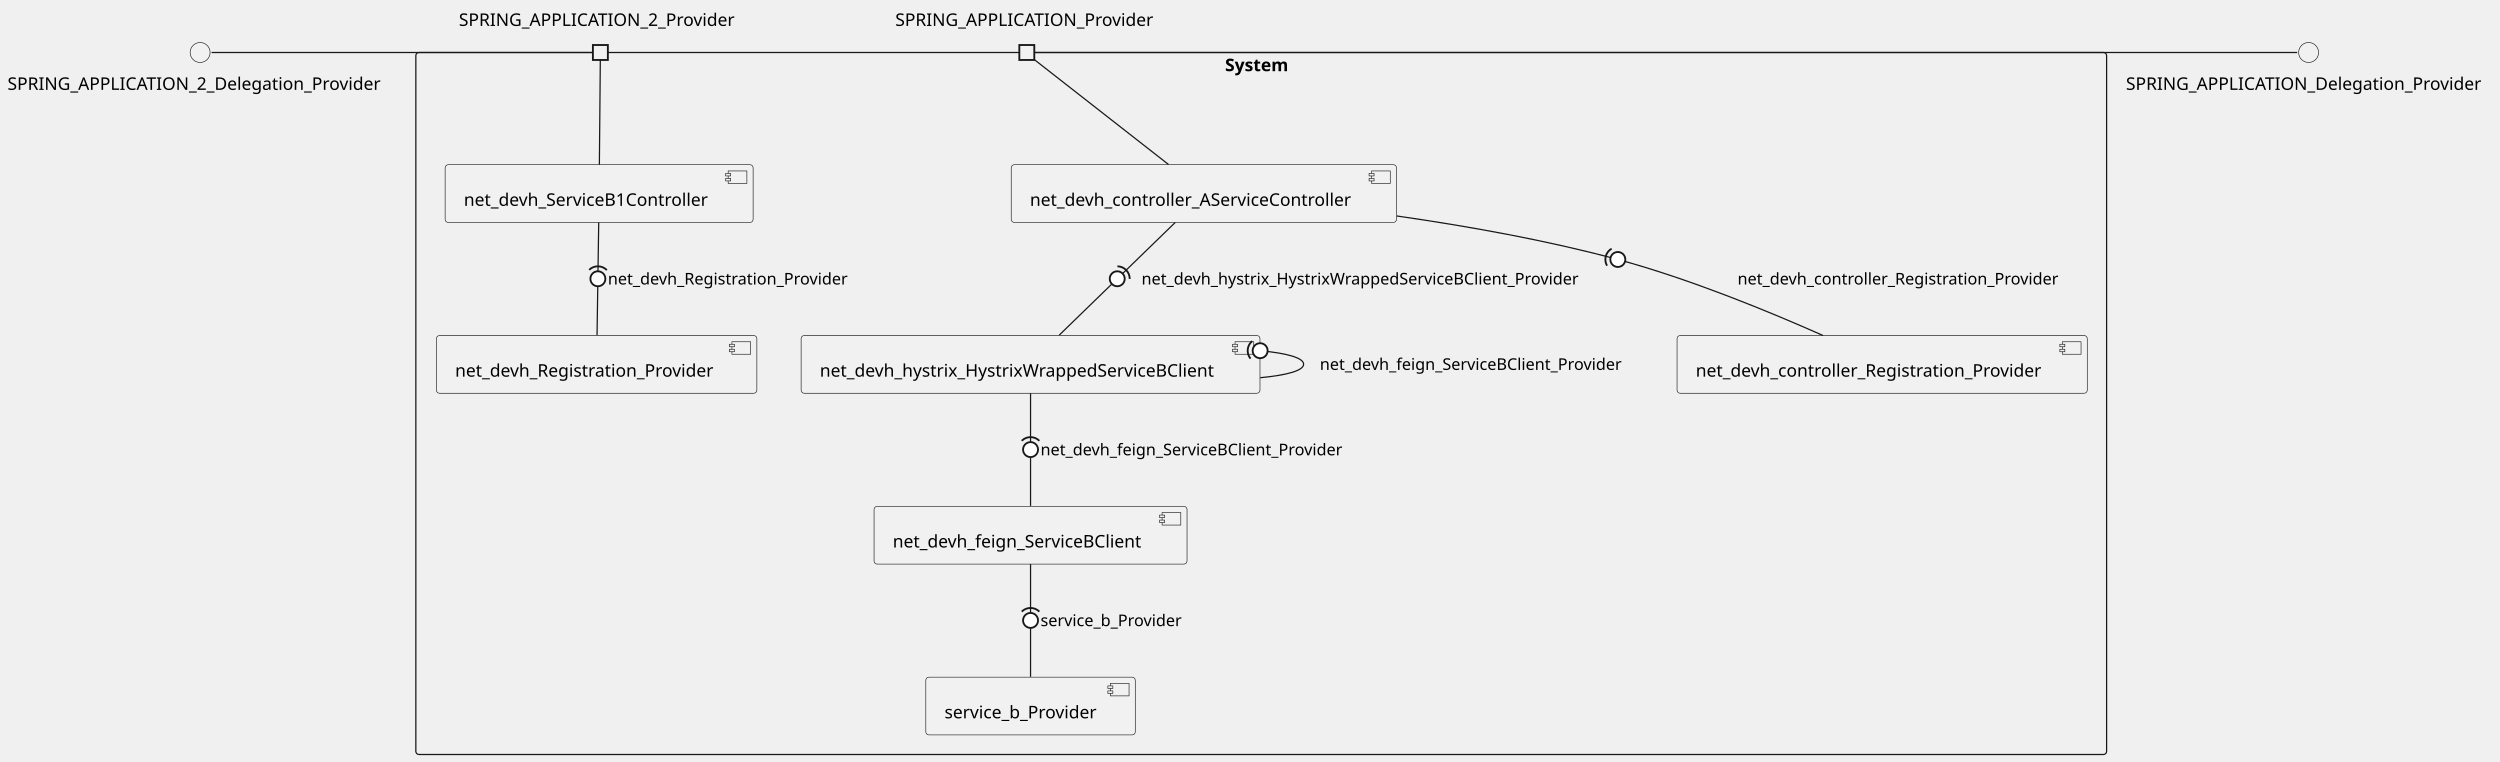
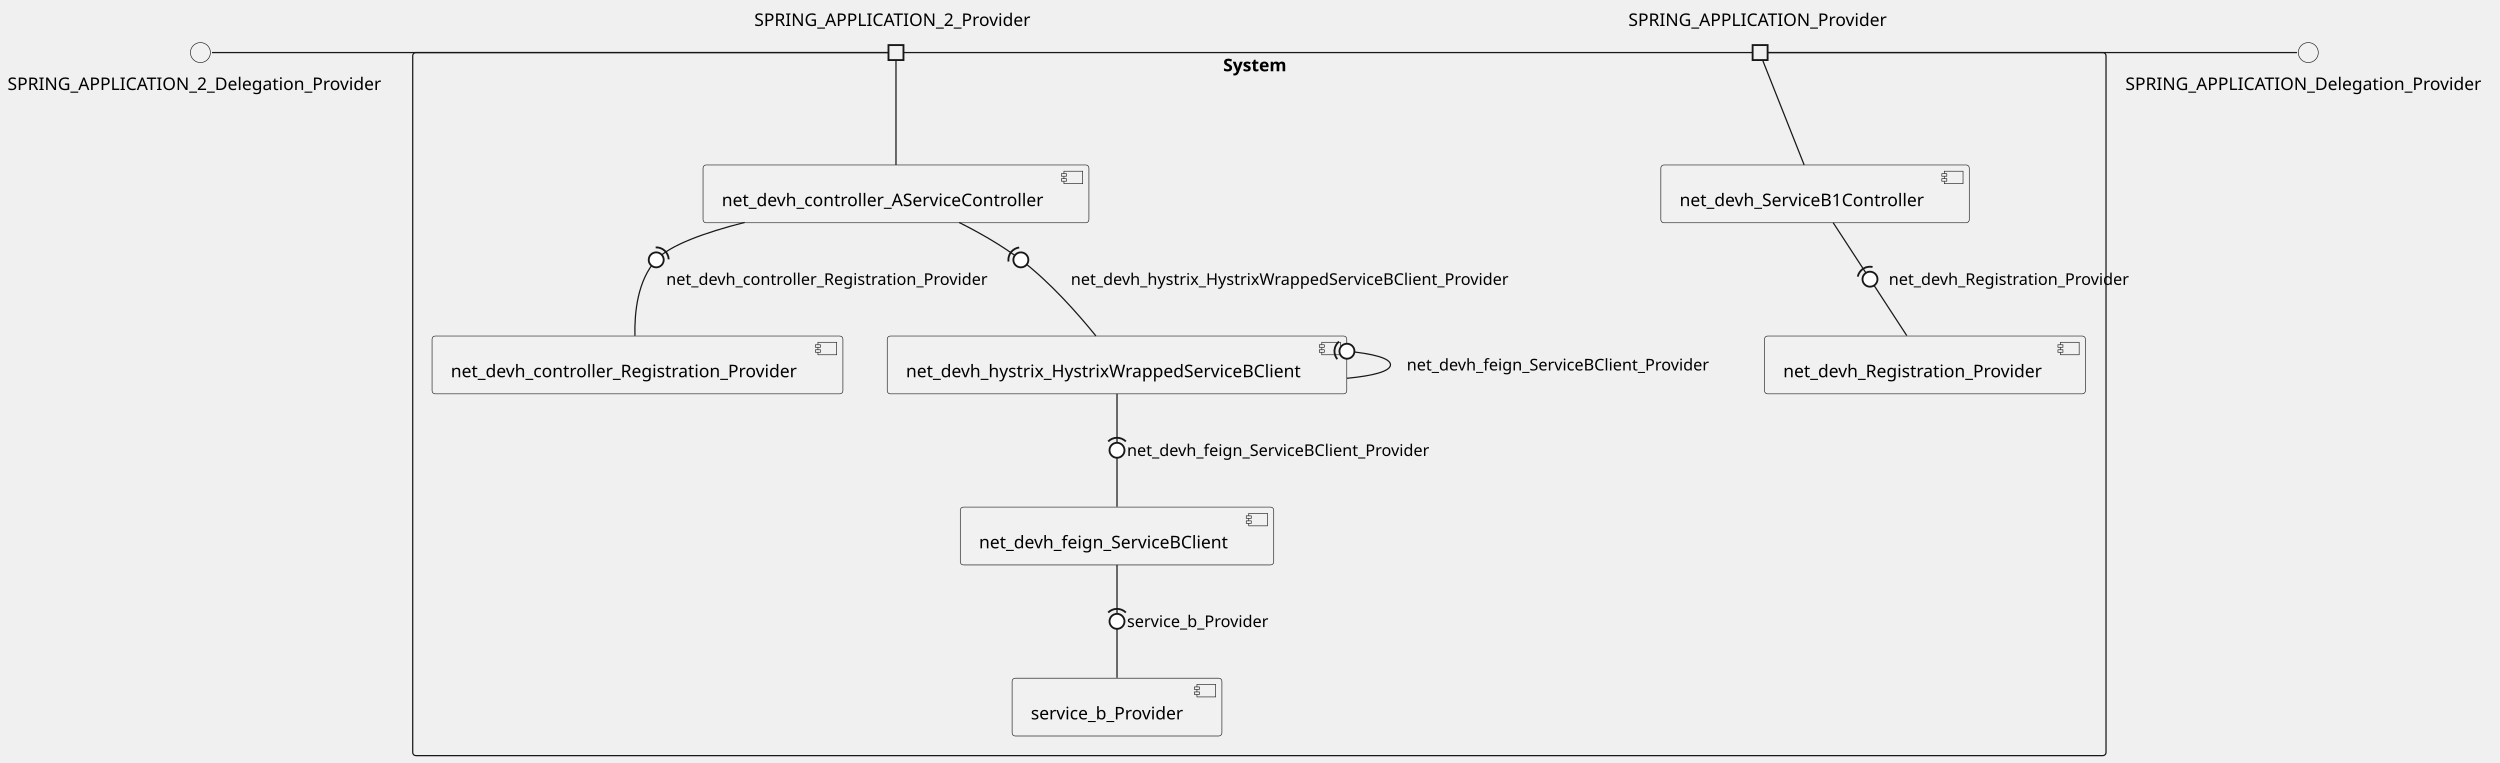
- <svg xmlns="http://www.w3.org/2000/svg" xmlns:xlink="http://www.w3.org/1999/xlink" contentStyleType="text/css" height="611px" preserveAspectRatio="none" style="width:2005px;height:611px;background:#FFFFFF;" version="1.1" viewBox="0 0 2005 611" width="2005px" zoomAndPan="magnify">
+ <svg xmlns="http://www.w3.org/2000/svg" xmlns:xlink="http://www.w3.org/1999/xlink" contentStyleType="text/css" height="611px" preserveAspectRatio="none" style="width:2002px;height:611px;background:#FFFFFF;" version="1.1" viewBox="0 0 2002 611" width="2002px" zoomAndPan="magnify">
  <defs />
  <g>
    <g id="cluster_System">
-       <rect fill="none" height="563" rx="2.5" ry="2.5" style="stroke:#181818;stroke-width:1.0;" width="1356" x="333.5" y="42.099" />
-       <text fill="#000000" font-family="sans-serif" font-size="14" font-weight="bold" lengthAdjust="spacing" textLength="58" x="982.5" y="57.094">System</text>
+       <rect fill="none" height="563" rx="2.5" ry="2.5" style="stroke:#181818;stroke-width:1.0;" width="1356" x="330.5" y="42.099" />
+       <text fill="#000000" font-family="sans-serif" font-size="14" font-weight="bold" lengthAdjust="spacing" textLength="58" x="979.5" y="57.094">System</text>
    </g>
    <g id="elem_net_devh_Registration_Provider">
-       <a href="yidongnan-spring-cloud-netflix-example.repository#_9ITBqCMzEe-8W8aCXoOxUw" target="_top" title="yidongnan-spring-cloud-netflix-example.repository#_9ITBqCMzEe-8W8aCXoOxUw" xlink:actuate="onRequest" xlink:href="yidongnan-spring-cloud-netflix-example.repository#_9ITBqCMzEe-8W8aCXoOxUw" xlink:show="new" xlink:title="yidongnan-spring-cloud-netflix-example.repository#_9ITBqCMzEe-8W8aCXoOxUw" xlink:type="simple">
-         <rect fill="#F1F1F1" height="46.297" rx="2.5" ry="2.5" style="stroke:#181818;stroke-width:0.5;" width="257" x="350" y="269.099" />
-         <rect fill="#F1F1F1" height="10" style="stroke:#181818;stroke-width:0.5;" width="15" x="587" y="274.099" />
-         <rect fill="#F1F1F1" height="2" style="stroke:#181818;stroke-width:0.5;" width="4" x="585" y="276.099" />
-         <rect fill="#F1F1F1" height="2" style="stroke:#181818;stroke-width:0.5;" width="4" x="585" y="280.099" />
-         <text fill="#000000" font-family="sans-serif" font-size="14" lengthAdjust="spacing" textLength="217" x="365" y="302.094">net_devh_Registration_Provider</text>
+       <a href="yidongnan-spring-cloud-netflix-example.repository#_CSyCJCM3Ee-SD9asJRXc2A" target="_top" title="yidongnan-spring-cloud-netflix-example.repository#_CSyCJCM3Ee-SD9asJRXc2A" xlink:actuate="onRequest" xlink:href="yidongnan-spring-cloud-netflix-example.repository#_CSyCJCM3Ee-SD9asJRXc2A" xlink:show="new" xlink:title="yidongnan-spring-cloud-netflix-example.repository#_CSyCJCM3Ee-SD9asJRXc2A" xlink:type="simple">
+         <rect fill="#F1F1F1" height="46.297" rx="2.5" ry="2.5" style="stroke:#181818;stroke-width:0.5;" width="257" x="1413" y="269.099" />
+         <rect fill="#F1F1F1" height="10" style="stroke:#181818;stroke-width:0.5;" width="15" x="1650" y="274.099" />
+         <rect fill="#F1F1F1" height="2" style="stroke:#181818;stroke-width:0.5;" width="4" x="1648" y="276.099" />
+         <rect fill="#F1F1F1" height="2" style="stroke:#181818;stroke-width:0.5;" width="4" x="1648" y="280.099" />
+         <text fill="#000000" font-family="sans-serif" font-size="14" lengthAdjust="spacing" textLength="217" x="1428" y="302.094">net_devh_Registration_Provider</text>
      </a>
    </g>
    <g id="elem_net_devh_ServiceB1Controller">
-       <a href="yidongnan-spring-cloud-netflix-example.repository#_9ITBqCMzEe-8W8aCXoOxUw" target="_top" title="yidongnan-spring-cloud-netflix-example.repository#_9ITBqCMzEe-8W8aCXoOxUw" xlink:actuate="onRequest" xlink:href="yidongnan-spring-cloud-netflix-example.repository#_9ITBqCMzEe-8W8aCXoOxUw" xlink:show="new" xlink:title="yidongnan-spring-cloud-netflix-example.repository#_9ITBqCMzEe-8W8aCXoOxUw" xlink:type="simple">
-         <rect fill="#F1F1F1" height="46.297" rx="2.5" ry="2.5" style="stroke:#181818;stroke-width:0.5;" width="247" x="357" y="132.099" />
-         <rect fill="#F1F1F1" height="10" style="stroke:#181818;stroke-width:0.5;" width="15" x="584" y="137.099" />
-         <rect fill="#F1F1F1" height="2" style="stroke:#181818;stroke-width:0.5;" width="4" x="582" y="139.099" />
-         <rect fill="#F1F1F1" height="2" style="stroke:#181818;stroke-width:0.5;" width="4" x="582" y="143.099" />
-         <text fill="#000000" font-family="sans-serif" font-size="14" lengthAdjust="spacing" textLength="207" x="372" y="165.094">net_devh_ServiceB1Controller</text>
+       <a href="yidongnan-spring-cloud-netflix-example.repository#_CSyCJCM3Ee-SD9asJRXc2A" target="_top" title="yidongnan-spring-cloud-netflix-example.repository#_CSyCJCM3Ee-SD9asJRXc2A" xlink:actuate="onRequest" xlink:href="yidongnan-spring-cloud-netflix-example.repository#_CSyCJCM3Ee-SD9asJRXc2A" xlink:show="new" xlink:title="yidongnan-spring-cloud-netflix-example.repository#_CSyCJCM3Ee-SD9asJRXc2A" xlink:type="simple">
+         <rect fill="#F1F1F1" height="46.297" rx="2.5" ry="2.5" style="stroke:#181818;stroke-width:0.5;" width="247" x="1330" y="132.099" />
+         <rect fill="#F1F1F1" height="10" style="stroke:#181818;stroke-width:0.5;" width="15" x="1557" y="137.099" />
+         <rect fill="#F1F1F1" height="2" style="stroke:#181818;stroke-width:0.5;" width="4" x="1555" y="139.099" />
+         <rect fill="#F1F1F1" height="2" style="stroke:#181818;stroke-width:0.5;" width="4" x="1555" y="143.099" />
+         <text fill="#000000" font-family="sans-serif" font-size="14" lengthAdjust="spacing" textLength="207" x="1345" y="165.094">net_devh_ServiceB1Controller</text>
      </a>
    </g>
    <g id="elem_net_devh_controller_AServiceController">
-       <a href="yidongnan-spring-cloud-netflix-example.repository#_9ITBqCMzEe-8W8aCXoOxUw" target="_top" title="yidongnan-spring-cloud-netflix-example.repository#_9ITBqCMzEe-8W8aCXoOxUw" xlink:actuate="onRequest" xlink:href="yidongnan-spring-cloud-netflix-example.repository#_9ITBqCMzEe-8W8aCXoOxUw" xlink:show="new" xlink:title="yidongnan-spring-cloud-netflix-example.repository#_9ITBqCMzEe-8W8aCXoOxUw" xlink:type="simple">
-         <rect fill="#F1F1F1" height="46.297" rx="2.5" ry="2.5" style="stroke:#181818;stroke-width:0.5;" width="309" x="811" y="132.099" />
-         <rect fill="#F1F1F1" height="10" style="stroke:#181818;stroke-width:0.5;" width="15" x="1100" y="137.099" />
-         <rect fill="#F1F1F1" height="2" style="stroke:#181818;stroke-width:0.5;" width="4" x="1098" y="139.099" />
-         <rect fill="#F1F1F1" height="2" style="stroke:#181818;stroke-width:0.5;" width="4" x="1098" y="143.099" />
-         <text fill="#000000" font-family="sans-serif" font-size="14" lengthAdjust="spacing" textLength="269" x="826" y="165.094">net_devh_controller_AServiceController</text>
+       <a href="yidongnan-spring-cloud-netflix-example.repository#_CSyCJCM3Ee-SD9asJRXc2A" target="_top" title="yidongnan-spring-cloud-netflix-example.repository#_CSyCJCM3Ee-SD9asJRXc2A" xlink:actuate="onRequest" xlink:href="yidongnan-spring-cloud-netflix-example.repository#_CSyCJCM3Ee-SD9asJRXc2A" xlink:show="new" xlink:title="yidongnan-spring-cloud-netflix-example.repository#_CSyCJCM3Ee-SD9asJRXc2A" xlink:type="simple">
+         <rect fill="#F1F1F1" height="46.297" rx="2.5" ry="2.5" style="stroke:#181818;stroke-width:0.5;" width="309" x="563" y="132.099" />
+         <rect fill="#F1F1F1" height="10" style="stroke:#181818;stroke-width:0.5;" width="15" x="852" y="137.099" />
+         <rect fill="#F1F1F1" height="2" style="stroke:#181818;stroke-width:0.5;" width="4" x="850" y="139.099" />
+         <rect fill="#F1F1F1" height="2" style="stroke:#181818;stroke-width:0.5;" width="4" x="850" y="143.099" />
+         <text fill="#000000" font-family="sans-serif" font-size="14" lengthAdjust="spacing" textLength="269" x="578" y="165.094">net_devh_controller_AServiceController</text>
      </a>
    </g>
    <g id="elem_net_devh_controller_Registration_Provider">
-       <a href="yidongnan-spring-cloud-netflix-example.repository#_9ITBqCMzEe-8W8aCXoOxUw" target="_top" title="yidongnan-spring-cloud-netflix-example.repository#_9ITBqCMzEe-8W8aCXoOxUw" xlink:actuate="onRequest" xlink:href="yidongnan-spring-cloud-netflix-example.repository#_9ITBqCMzEe-8W8aCXoOxUw" xlink:show="new" xlink:title="yidongnan-spring-cloud-netflix-example.repository#_9ITBqCMzEe-8W8aCXoOxUw" xlink:type="simple">
-         <rect fill="#F1F1F1" height="46.297" rx="2.5" ry="2.5" style="stroke:#181818;stroke-width:0.5;" width="329" x="1345" y="269.099" />
-         <rect fill="#F1F1F1" height="10" style="stroke:#181818;stroke-width:0.5;" width="15" x="1654" y="274.099" />
-         <rect fill="#F1F1F1" height="2" style="stroke:#181818;stroke-width:0.5;" width="4" x="1652" y="276.099" />
-         <rect fill="#F1F1F1" height="2" style="stroke:#181818;stroke-width:0.5;" width="4" x="1652" y="280.099" />
-         <text fill="#000000" font-family="sans-serif" font-size="14" lengthAdjust="spacing" textLength="289" x="1360" y="302.094">net_devh_controller_Registration_Provider</text>
+       <a href="yidongnan-spring-cloud-netflix-example.repository#_CSyCJCM3Ee-SD9asJRXc2A" target="_top" title="yidongnan-spring-cloud-netflix-example.repository#_CSyCJCM3Ee-SD9asJRXc2A" xlink:actuate="onRequest" xlink:href="yidongnan-spring-cloud-netflix-example.repository#_CSyCJCM3Ee-SD9asJRXc2A" xlink:show="new" xlink:title="yidongnan-spring-cloud-netflix-example.repository#_CSyCJCM3Ee-SD9asJRXc2A" xlink:type="simple">
+         <rect fill="#F1F1F1" height="46.297" rx="2.5" ry="2.5" style="stroke:#181818;stroke-width:0.5;" width="329" x="346" y="269.099" />
+         <rect fill="#F1F1F1" height="10" style="stroke:#181818;stroke-width:0.5;" width="15" x="655" y="274.099" />
+         <rect fill="#F1F1F1" height="2" style="stroke:#181818;stroke-width:0.5;" width="4" x="653" y="276.099" />
+         <rect fill="#F1F1F1" height="2" style="stroke:#181818;stroke-width:0.5;" width="4" x="653" y="280.099" />
+         <text fill="#000000" font-family="sans-serif" font-size="14" lengthAdjust="spacing" textLength="289" x="361" y="302.094">net_devh_controller_Registration_Provider</text>
      </a>
    </g>
    <g id="elem_net_devh_feign_ServiceBClient">
-       <a href="yidongnan-spring-cloud-netflix-example.repository#_9ITBqCMzEe-8W8aCXoOxUw" target="_top" title="yidongnan-spring-cloud-netflix-example.repository#_9ITBqCMzEe-8W8aCXoOxUw" xlink:actuate="onRequest" xlink:href="yidongnan-spring-cloud-netflix-example.repository#_9ITBqCMzEe-8W8aCXoOxUw" xlink:show="new" xlink:title="yidongnan-spring-cloud-netflix-example.repository#_9ITBqCMzEe-8W8aCXoOxUw" xlink:type="simple">
-         <rect fill="#F1F1F1" height="46.297" rx="2.5" ry="2.5" style="stroke:#181818;stroke-width:0.5;" width="251" x="701" y="406.099" />
-         <rect fill="#F1F1F1" height="10" style="stroke:#181818;stroke-width:0.5;" width="15" x="932" y="411.099" />
-         <rect fill="#F1F1F1" height="2" style="stroke:#181818;stroke-width:0.5;" width="4" x="930" y="413.099" />
-         <rect fill="#F1F1F1" height="2" style="stroke:#181818;stroke-width:0.5;" width="4" x="930" y="417.099" />
-         <text fill="#000000" font-family="sans-serif" font-size="14" lengthAdjust="spacing" textLength="211" x="716" y="439.094">net_devh_feign_ServiceBClient</text>
+       <a href="yidongnan-spring-cloud-netflix-example.repository#_CSyCJCM3Ee-SD9asJRXc2A" target="_top" title="yidongnan-spring-cloud-netflix-example.repository#_CSyCJCM3Ee-SD9asJRXc2A" xlink:actuate="onRequest" xlink:href="yidongnan-spring-cloud-netflix-example.repository#_CSyCJCM3Ee-SD9asJRXc2A" xlink:show="new" xlink:title="yidongnan-spring-cloud-netflix-example.repository#_CSyCJCM3Ee-SD9asJRXc2A" xlink:type="simple">
+         <rect fill="#F1F1F1" height="46.297" rx="2.5" ry="2.5" style="stroke:#181818;stroke-width:0.5;" width="251" x="769" y="406.099" />
+         <rect fill="#F1F1F1" height="10" style="stroke:#181818;stroke-width:0.5;" width="15" x="1000" y="411.099" />
+         <rect fill="#F1F1F1" height="2" style="stroke:#181818;stroke-width:0.5;" width="4" x="998" y="413.099" />
+         <rect fill="#F1F1F1" height="2" style="stroke:#181818;stroke-width:0.5;" width="4" x="998" y="417.099" />
+         <text fill="#000000" font-family="sans-serif" font-size="14" lengthAdjust="spacing" textLength="211" x="784" y="439.094">net_devh_feign_ServiceBClient</text>
      </a>
    </g>
    <g id="elem_net_devh_hystrix_HystrixWrappedServiceBClient">
-       <a href="yidongnan-spring-cloud-netflix-example.repository#_9ITBqCMzEe-8W8aCXoOxUw" target="_top" title="yidongnan-spring-cloud-netflix-example.repository#_9ITBqCMzEe-8W8aCXoOxUw" xlink:actuate="onRequest" xlink:href="yidongnan-spring-cloud-netflix-example.repository#_9ITBqCMzEe-8W8aCXoOxUw" xlink:show="new" xlink:title="yidongnan-spring-cloud-netflix-example.repository#_9ITBqCMzEe-8W8aCXoOxUw" xlink:type="simple">
-         <rect fill="#F1F1F1" height="46.297" rx="2.5" ry="2.5" style="stroke:#181818;stroke-width:0.5;" width="368" x="642.5" y="269.099" />
-         <rect fill="#F1F1F1" height="10" style="stroke:#181818;stroke-width:0.5;" width="15" x="990.5" y="274.099" />
-         <rect fill="#F1F1F1" height="2" style="stroke:#181818;stroke-width:0.5;" width="4" x="988.5" y="276.099" />
-         <rect fill="#F1F1F1" height="2" style="stroke:#181818;stroke-width:0.5;" width="4" x="988.5" y="280.099" />
-         <text fill="#000000" font-family="sans-serif" font-size="14" lengthAdjust="spacing" textLength="328" x="657.5" y="302.094">net_devh_hystrix_HystrixWrappedServiceBClient</text>
+       <a href="yidongnan-spring-cloud-netflix-example.repository#_CSyCJCM3Ee-SD9asJRXc2A" target="_top" title="yidongnan-spring-cloud-netflix-example.repository#_CSyCJCM3Ee-SD9asJRXc2A" xlink:actuate="onRequest" xlink:href="yidongnan-spring-cloud-netflix-example.repository#_CSyCJCM3Ee-SD9asJRXc2A" xlink:show="new" xlink:title="yidongnan-spring-cloud-netflix-example.repository#_CSyCJCM3Ee-SD9asJRXc2A" xlink:type="simple">
+         <rect fill="#F1F1F1" height="46.297" rx="2.5" ry="2.5" style="stroke:#181818;stroke-width:0.5;" width="368" x="710.5" y="269.099" />
+         <rect fill="#F1F1F1" height="10" style="stroke:#181818;stroke-width:0.5;" width="15" x="1058.5" y="274.099" />
+         <rect fill="#F1F1F1" height="2" style="stroke:#181818;stroke-width:0.5;" width="4" x="1056.5" y="276.099" />
+         <rect fill="#F1F1F1" height="2" style="stroke:#181818;stroke-width:0.5;" width="4" x="1056.5" y="280.099" />
+         <text fill="#000000" font-family="sans-serif" font-size="14" lengthAdjust="spacing" textLength="328" x="725.5" y="302.094">net_devh_hystrix_HystrixWrappedServiceBClient</text>
      </a>
    </g>
    <g id="elem_service_b_Provider">
-       <a href="yidongnan-spring-cloud-netflix-example.repository#_9ITBqCMzEe-8W8aCXoOxUw" target="_top" title="yidongnan-spring-cloud-netflix-example.repository#_9ITBqCMzEe-8W8aCXoOxUw" xlink:actuate="onRequest" xlink:href="yidongnan-spring-cloud-netflix-example.repository#_9ITBqCMzEe-8W8aCXoOxUw" xlink:show="new" xlink:title="yidongnan-spring-cloud-netflix-example.repository#_9ITBqCMzEe-8W8aCXoOxUw" xlink:type="simple">
-         <rect fill="#F1F1F1" height="46.297" rx="2.5" ry="2.5" style="stroke:#181818;stroke-width:0.5;" width="168" x="742.5" y="543.099" />
-         <rect fill="#F1F1F1" height="10" style="stroke:#181818;stroke-width:0.5;" width="15" x="890.5" y="548.099" />
-         <rect fill="#F1F1F1" height="2" style="stroke:#181818;stroke-width:0.5;" width="4" x="888.5" y="550.099" />
-         <rect fill="#F1F1F1" height="2" style="stroke:#181818;stroke-width:0.5;" width="4" x="888.5" y="554.099" />
-         <text fill="#000000" font-family="sans-serif" font-size="14" lengthAdjust="spacing" textLength="128" x="757.5" y="576.094">service_b_Provider</text>
+       <a href="yidongnan-spring-cloud-netflix-example.repository#_CSyCJCM3Ee-SD9asJRXc2A" target="_top" title="yidongnan-spring-cloud-netflix-example.repository#_CSyCJCM3Ee-SD9asJRXc2A" xlink:actuate="onRequest" xlink:href="yidongnan-spring-cloud-netflix-example.repository#_CSyCJCM3Ee-SD9asJRXc2A" xlink:show="new" xlink:title="yidongnan-spring-cloud-netflix-example.repository#_CSyCJCM3Ee-SD9asJRXc2A" xlink:type="simple">
+         <rect fill="#F1F1F1" height="46.297" rx="2.5" ry="2.5" style="stroke:#181818;stroke-width:0.5;" width="168" x="810.5" y="543.099" />
+         <rect fill="#F1F1F1" height="10" style="stroke:#181818;stroke-width:0.5;" width="15" x="958.5" y="548.099" />
+         <rect fill="#F1F1F1" height="2" style="stroke:#181818;stroke-width:0.5;" width="4" x="956.5" y="550.099" />
+         <rect fill="#F1F1F1" height="2" style="stroke:#181818;stroke-width:0.5;" width="4" x="956.5" y="554.099" />
+         <text fill="#000000" font-family="sans-serif" font-size="14" lengthAdjust="spacing" textLength="128" x="825.5" y="576.094">service_b_Provider</text>
      </a>
    </g>
-     <text fill="#000000" font-family="sans-serif" font-size="14" lengthAdjust="spacing" textLength="227" x="368" y="20.797">SPRING_APPLICATION_2_Provider</text>
-     <rect fill="#F1F1F1" height="12" style="stroke:#181818;stroke-width:1.5;" width="12" x="475.5" y="36.099" />
-     <text fill="#000000" font-family="sans-serif" font-size="14" lengthAdjust="spacing" textLength="211" x="718" y="20.797">SPRING_APPLICATION_Provider</text>
-     <rect fill="#F1F1F1" height="12" style="stroke:#181818;stroke-width:1.5;" width="12" x="817.5" y="36.099" />
+     <text fill="#000000" font-family="sans-serif" font-size="14" lengthAdjust="spacing" textLength="227" x="604" y="20.797">SPRING_APPLICATION_2_Provider</text>
+     <rect fill="#F1F1F1" height="12" style="stroke:#181818;stroke-width:1.5;" width="12" x="711.5" y="36.099" />
+     <text fill="#000000" font-family="sans-serif" font-size="14" lengthAdjust="spacing" textLength="211" x="1304" y="20.797">SPRING_APPLICATION_Provider</text>
+     <rect fill="#F1F1F1" height="12" style="stroke:#181818;stroke-width:1.5;" width="12" x="1403.5" y="36.099" />
    <g id="elem_SPRING_APPLICATION_2_Delegation_Provider">
      <ellipse cx="160.5" cy="42.099" fill="#F1F1F1" rx="8" ry="8" style="stroke:#181818;stroke-width:0.5;" />
      <text fill="#000000" font-family="sans-serif" font-size="14" lengthAdjust="spacing" textLength="309" x="6" y="72.094">SPRING_APPLICATION_2_Delegation_Provider</text>
    </g>
    <g id="elem_SPRING_APPLICATION_Delegation_Provider">
-       <ellipse cx="1851.5" cy="42.099" fill="#F1F1F1" rx="8" ry="8" style="stroke:#181818;stroke-width:0.5;" />
-       <text fill="#000000" font-family="sans-serif" font-size="14" lengthAdjust="spacing" textLength="293" x="1705" y="72.094">SPRING_APPLICATION_Delegation_Provider</text>
+       <ellipse cx="1848.5" cy="42.099" fill="#F1F1F1" rx="8" ry="8" style="stroke:#181818;stroke-width:0.5;" />
+       <text fill="#000000" font-family="sans-serif" font-size="14" lengthAdjust="spacing" textLength="293" x="1702" y="72.094">SPRING_APPLICATION_Delegation_Provider</text>
    </g>
    <g id="link_SPRING_APPLICATION_2_Delegation_Provider_SPRING_APPLICATION_2_Provider">
-       <path d="M169.71,42.099 C215.54,42.099 439.12,42.099 475.49,42.099 " fill="none" id="SPRING_APPLICATION_2_Delegation_Provider-SPRING_APPLICATION_2_Provider" style="stroke:#181818;stroke-width:1.0;" />
+       <path d="M169.78,42.099 C234.64,42.099 660.15,42.099 711.44,42.099 " fill="none" id="SPRING_APPLICATION_2_Delegation_Provider-SPRING_APPLICATION_2_Provider" style="stroke:#181818;stroke-width:1.0;" />
    </g>
-     <g id="link_SPRING_APPLICATION_2_Provider_net_devh_ServiceB1Controller">
-       <path d="M481.45,48.159 C481.32,62.749 480.94,105.559 480.7,132.079 " fill="none" id="SPRING_APPLICATION_2_Provider-net_devh_ServiceB1Controller" style="stroke:#181818;stroke-width:1.0;" />
+     <g id="link_SPRING_APPLICATION_2_Provider_net_devh_controller_AServiceController">
+       <path d="M717.5,48.159 C717.5,62.749 717.5,105.559 717.5,132.079 " fill="none" id="SPRING_APPLICATION_2_Provider-net_devh_controller_AServiceController" style="stroke:#181818;stroke-width:1.0;" />
    </g>
    <g id="link_SPRING_APPLICATION_Delegation_Provider_SPRING_APPLICATION_Provider">
-       <path d="M1842.33,42.099 C1749.89,42.099 902.71,42.099 829.54,42.099 " fill="none" id="SPRING_APPLICATION_Delegation_Provider-SPRING_APPLICATION_Provider" style="stroke:#181818;stroke-width:1.0;" />
+       <path d="M1839.48,42.099 C1784.22,42.099 1460.78,42.099 1415.71,42.099 " fill="none" id="SPRING_APPLICATION_Delegation_Provider-SPRING_APPLICATION_Provider" style="stroke:#181818;stroke-width:1.0;" />
    </g>
-     <g id="link_SPRING_APPLICATION_Provider_net_devh_controller_AServiceController">
-       <path d="M829.6,47.869 C847.86,62.139 902.93,105.189 937.11,131.899 " fill="none" id="SPRING_APPLICATION_Provider-net_devh_controller_AServiceController" style="stroke:#181818;stroke-width:1.0;" />
+     <g id="link_SPRING_APPLICATION_Provider_net_devh_ServiceB1Controller">
+       <path d="M1411.5,48.159 C1417.29,62.749 1434.26,105.559 1444.77,132.079 " fill="none" id="SPRING_APPLICATION_Provider-net_devh_ServiceB1Controller" style="stroke:#181818;stroke-width:1.0;" />
    </g>
    <g id="link_net_devh_ServiceB1Controller_net_devh_Registration_Provider">
-       <path d="M480.17,178.389 C479.8,203.409 479.2,243.749 478.83,268.769 " fill="none" id="net_devh_ServiceB1Controller-net_devh_Registration_Provider" style="stroke:#181818;stroke-width:1.0;" />
-       <text fill="#000000" font-family="sans-serif" font-size="13" lengthAdjust="spacing" textLength="201" x="487.5" y="228.166">net_devh_Registration_Provider</text>
-       <path d="M486.675,216.613 A10,10 0 0 0 472.535 216.403" fill="none" style="stroke:#181818;stroke-width:1.5;" />
-       <ellipse cx="479.5" cy="223.579" fill="#FFFFFF" rx="6" ry="6" style="stroke:#181818;stroke-width:1.5;" />
+       <path d="M1468.03,178.389 C1484.34,203.409 1510.63,243.749 1526.95,268.769 " fill="none" id="net_devh_ServiceB1Controller-net_devh_Registration_Provider" style="stroke:#181818;stroke-width:1.0;" />
+       <text fill="#000000" font-family="sans-serif" font-size="13" lengthAdjust="spacing" textLength="201" x="1512.5" y="228.166">net_devh_Registration_Provider</text>
+       <path d="M1499.549,213.794 A10,10 0 0 0 1487.701 221.516" fill="none" style="stroke:#181818;stroke-width:1.5;" />
+       <ellipse cx="1497.486" cy="223.579" fill="#FFFFFF" rx="6" ry="6" style="stroke:#181818;stroke-width:1.5;" />
    </g>
    <g id="link_net_devh_controller_AServiceController_net_devh_controller_Registration_Provider">
-       <path d="M1120.27,173.219 C1176.63,181.309 1240.48,192.669 1297.5,208.099 C1355.68,223.839 1419.78,250.279 1462.09,269.089 " fill="none" id="net_devh_controller_AServiceController-net_devh_controller_Registration_Provider" style="stroke:#181818;stroke-width:1.0;" />
-       <text fill="#000000" font-family="sans-serif" font-size="13" lengthAdjust="spacing" textLength="268" x="1393.5" y="228.166">net_devh_controller_Registration_Provider</text>
-       <path d="M1292.522,199.426 A10,10 0 0 0 1288.827 213.077" fill="none" style="stroke:#181818;stroke-width:1.5;" />
-       <ellipse cx="1297.5" cy="208.099" fill="#FFFFFF" rx="6" ry="6" style="stroke:#181818;stroke-width:1.5;" />
+       <path d="M596.31,178.109 C564.67,186.169 536.36,196.269 525.5,208.099 C510.55,224.389 508.02,250.339 508.45,268.889 " fill="none" id="net_devh_controller_AServiceController-net_devh_controller_Registration_Provider" style="stroke:#181818;stroke-width:1.0;" />
+       <text fill="#000000" font-family="sans-serif" font-size="13" lengthAdjust="spacing" textLength="268" x="533.5" y="228.166">net_devh_controller_Registration_Provider</text>
+       <path d="M535.491,207.672 A10,10 0 0 0 525.073 198.108" fill="none" style="stroke:#181818;stroke-width:1.5;" />
+       <ellipse cx="525.5" cy="208.099" fill="#FFFFFF" rx="6" ry="6" style="stroke:#181818;stroke-width:1.5;" />
+     </g>
+     <g id="link_net_devh_hystrix_HystrixWrappedServiceBClient_net_devh_hystrix_HystrixWrappedServiceBClient">
+       <path d="M1078.63,281.259 C1099.77,283.269 1113.5,286.889 1113.5,292.099 C1113.5,297.309 1099.77,300.929 1078.63,302.939 " fill="none" id="net_devh_hystrix_HystrixWrappedServiceBClient-net_devh_hystrix_HystrixWrappedServiceBClient" style="stroke:#181818;stroke-width:1.0;" />
+       <text fill="#000000" font-family="sans-serif" font-size="13" lengthAdjust="spacing" textLength="255" x="1126.5" y="296.666">net_devh_feign_ServiceBClient_Provider</text>
+       <path d="M1072.26,273.55 A10,10 0 0 0 1070.921 287.629" fill="none" style="stroke:#181818;stroke-width:1.5;" />
+       <ellipse cx="1078.63" cy="281.259" fill="#FFFFFF" rx="6" ry="6" style="stroke:#181818;stroke-width:1.5;" />
    </g>
    <g id="link_net_devh_hystrix_HystrixWrappedServiceBClient_net_devh_feign_ServiceBClient">
-       <path d="M826.5,315.389 C826.5,340.409 826.5,380.749 826.5,405.769 " fill="none" id="net_devh_hystrix_HystrixWrappedServiceBClient-net_devh_feign_ServiceBClient" style="stroke:#181818;stroke-width:1.0;" />
-       <text fill="#000000" font-family="sans-serif" font-size="13" lengthAdjust="spacing" textLength="255" x="834.5" y="365.166">net_devh_feign_ServiceBClient_Provider</text>
-       <path d="M833.571,353.508 A10,10 0 0 0 819.429 353.508" fill="none" style="stroke:#181818;stroke-width:1.5;" />
-       <ellipse cx="826.5" cy="360.579" fill="#FFFFFF" rx="6" ry="6" style="stroke:#181818;stroke-width:1.5;" />
-     </g>
-     <g id="link_net_devh_hystrix_HystrixWrappedServiceBClient_net_devh_hystrix_HystrixWrappedServiceBClient">
-       <path d="M1010.63,281.259 C1031.77,283.269 1045.5,286.889 1045.5,292.099 C1045.5,297.309 1031.77,300.929 1010.63,302.939 " fill="none" id="net_devh_hystrix_HystrixWrappedServiceBClient-net_devh_hystrix_HystrixWrappedServiceBClient" style="stroke:#181818;stroke-width:1.0;" />
-       <text fill="#000000" font-family="sans-serif" font-size="13" lengthAdjust="spacing" textLength="255" x="1058.5" y="296.666">net_devh_feign_ServiceBClient_Provider</text>
-       <path d="M1004.26,273.55 A10,10 0 0 0 1002.921 287.629" fill="none" style="stroke:#181818;stroke-width:1.5;" />
-       <ellipse cx="1010.63" cy="281.259" fill="#FFFFFF" rx="6" ry="6" style="stroke:#181818;stroke-width:1.5;" />
+       <path d="M894.5,315.389 C894.5,340.409 894.5,380.749 894.5,405.769 " fill="none" id="net_devh_hystrix_HystrixWrappedServiceBClient-net_devh_feign_ServiceBClient" style="stroke:#181818;stroke-width:1.0;" />
+       <text fill="#000000" font-family="sans-serif" font-size="13" lengthAdjust="spacing" textLength="255" x="902.5" y="365.166">net_devh_feign_ServiceBClient_Provider</text>
+       <path d="M901.571,353.508 A10,10 0 0 0 887.429 353.508" fill="none" style="stroke:#181818;stroke-width:1.5;" />
+       <ellipse cx="894.5" cy="360.579" fill="#FFFFFF" rx="6" ry="6" style="stroke:#181818;stroke-width:1.5;" />
    </g>
    <g id="link_net_devh_controller_AServiceController_net_devh_hystrix_HystrixWrappedServiceBClient">
-       <path d="M942.55,178.389 C916.79,203.409 875.26,243.749 849.49,268.769 " fill="none" id="net_devh_controller_AServiceController-net_devh_hystrix_HystrixWrappedServiceBClient" style="stroke:#181818;stroke-width:1.0;" />
-       <text fill="#000000" font-family="sans-serif" font-size="13" lengthAdjust="spacing" textLength="366" x="915.5" y="228.166">net_devh_hystrix_HystrixWrappedServiceBClient_Provider</text>
-       <path d="M906.023,223.725 A10,10 0 0 0 896.17 213.58" fill="none" style="stroke:#181818;stroke-width:1.5;" />
-       <ellipse cx="896.024" cy="223.579" fill="#FFFFFF" rx="6" ry="6" style="stroke:#181818;stroke-width:1.5;" />
+       <path d="M768.09,178.169 C784.58,186.449 802.48,196.649 817.5,208.099 C840.79,225.849 863.06,251.059 877.6,269.019 " fill="none" id="net_devh_controller_AServiceController-net_devh_hystrix_HystrixWrappedServiceBClient" style="stroke:#181818;stroke-width:1.0;" />
+       <text fill="#000000" font-family="sans-serif" font-size="13" lengthAdjust="spacing" textLength="366" x="857.5" y="228.166">net_devh_hystrix_HystrixWrappedServiceBClient_Provider</text>
+       <path d="M816.163,198.188 A10,10 0 0 0 807.59 209.435" fill="none" style="stroke:#181818;stroke-width:1.5;" />
+       <ellipse cx="817.5" cy="208.099" fill="#FFFFFF" rx="6" ry="6" style="stroke:#181818;stroke-width:1.5;" />
    </g>
    <g id="link_net_devh_feign_ServiceBClient_service_b_Provider">
-       <path d="M826.5,452.389 C826.5,477.409 826.5,517.749 826.5,542.769 " fill="none" id="net_devh_feign_ServiceBClient-service_b_Provider" style="stroke:#181818;stroke-width:1.0;" />
-       <text fill="#000000" font-family="sans-serif" font-size="13" lengthAdjust="spacing" textLength="119" x="834.5" y="502.166">service_b_Provider</text>
-       <path d="M833.571,490.508 A10,10 0 0 0 819.429 490.508" fill="none" style="stroke:#181818;stroke-width:1.5;" />
-       <ellipse cx="826.5" cy="497.579" fill="#FFFFFF" rx="6" ry="6" style="stroke:#181818;stroke-width:1.5;" />
+       <path d="M894.5,452.389 C894.5,477.409 894.5,517.749 894.5,542.769 " fill="none" id="net_devh_feign_ServiceBClient-service_b_Provider" style="stroke:#181818;stroke-width:1.0;" />
+       <text fill="#000000" font-family="sans-serif" font-size="13" lengthAdjust="spacing" textLength="119" x="902.5" y="502.166">service_b_Provider</text>
+       <path d="M901.571,490.508 A10,10 0 0 0 887.429 490.508" fill="none" style="stroke:#181818;stroke-width:1.5;" />
+       <ellipse cx="894.5" cy="497.579" fill="#FFFFFF" rx="6" ry="6" style="stroke:#181818;stroke-width:1.5;" />
    </g>
  </g>
</svg>
